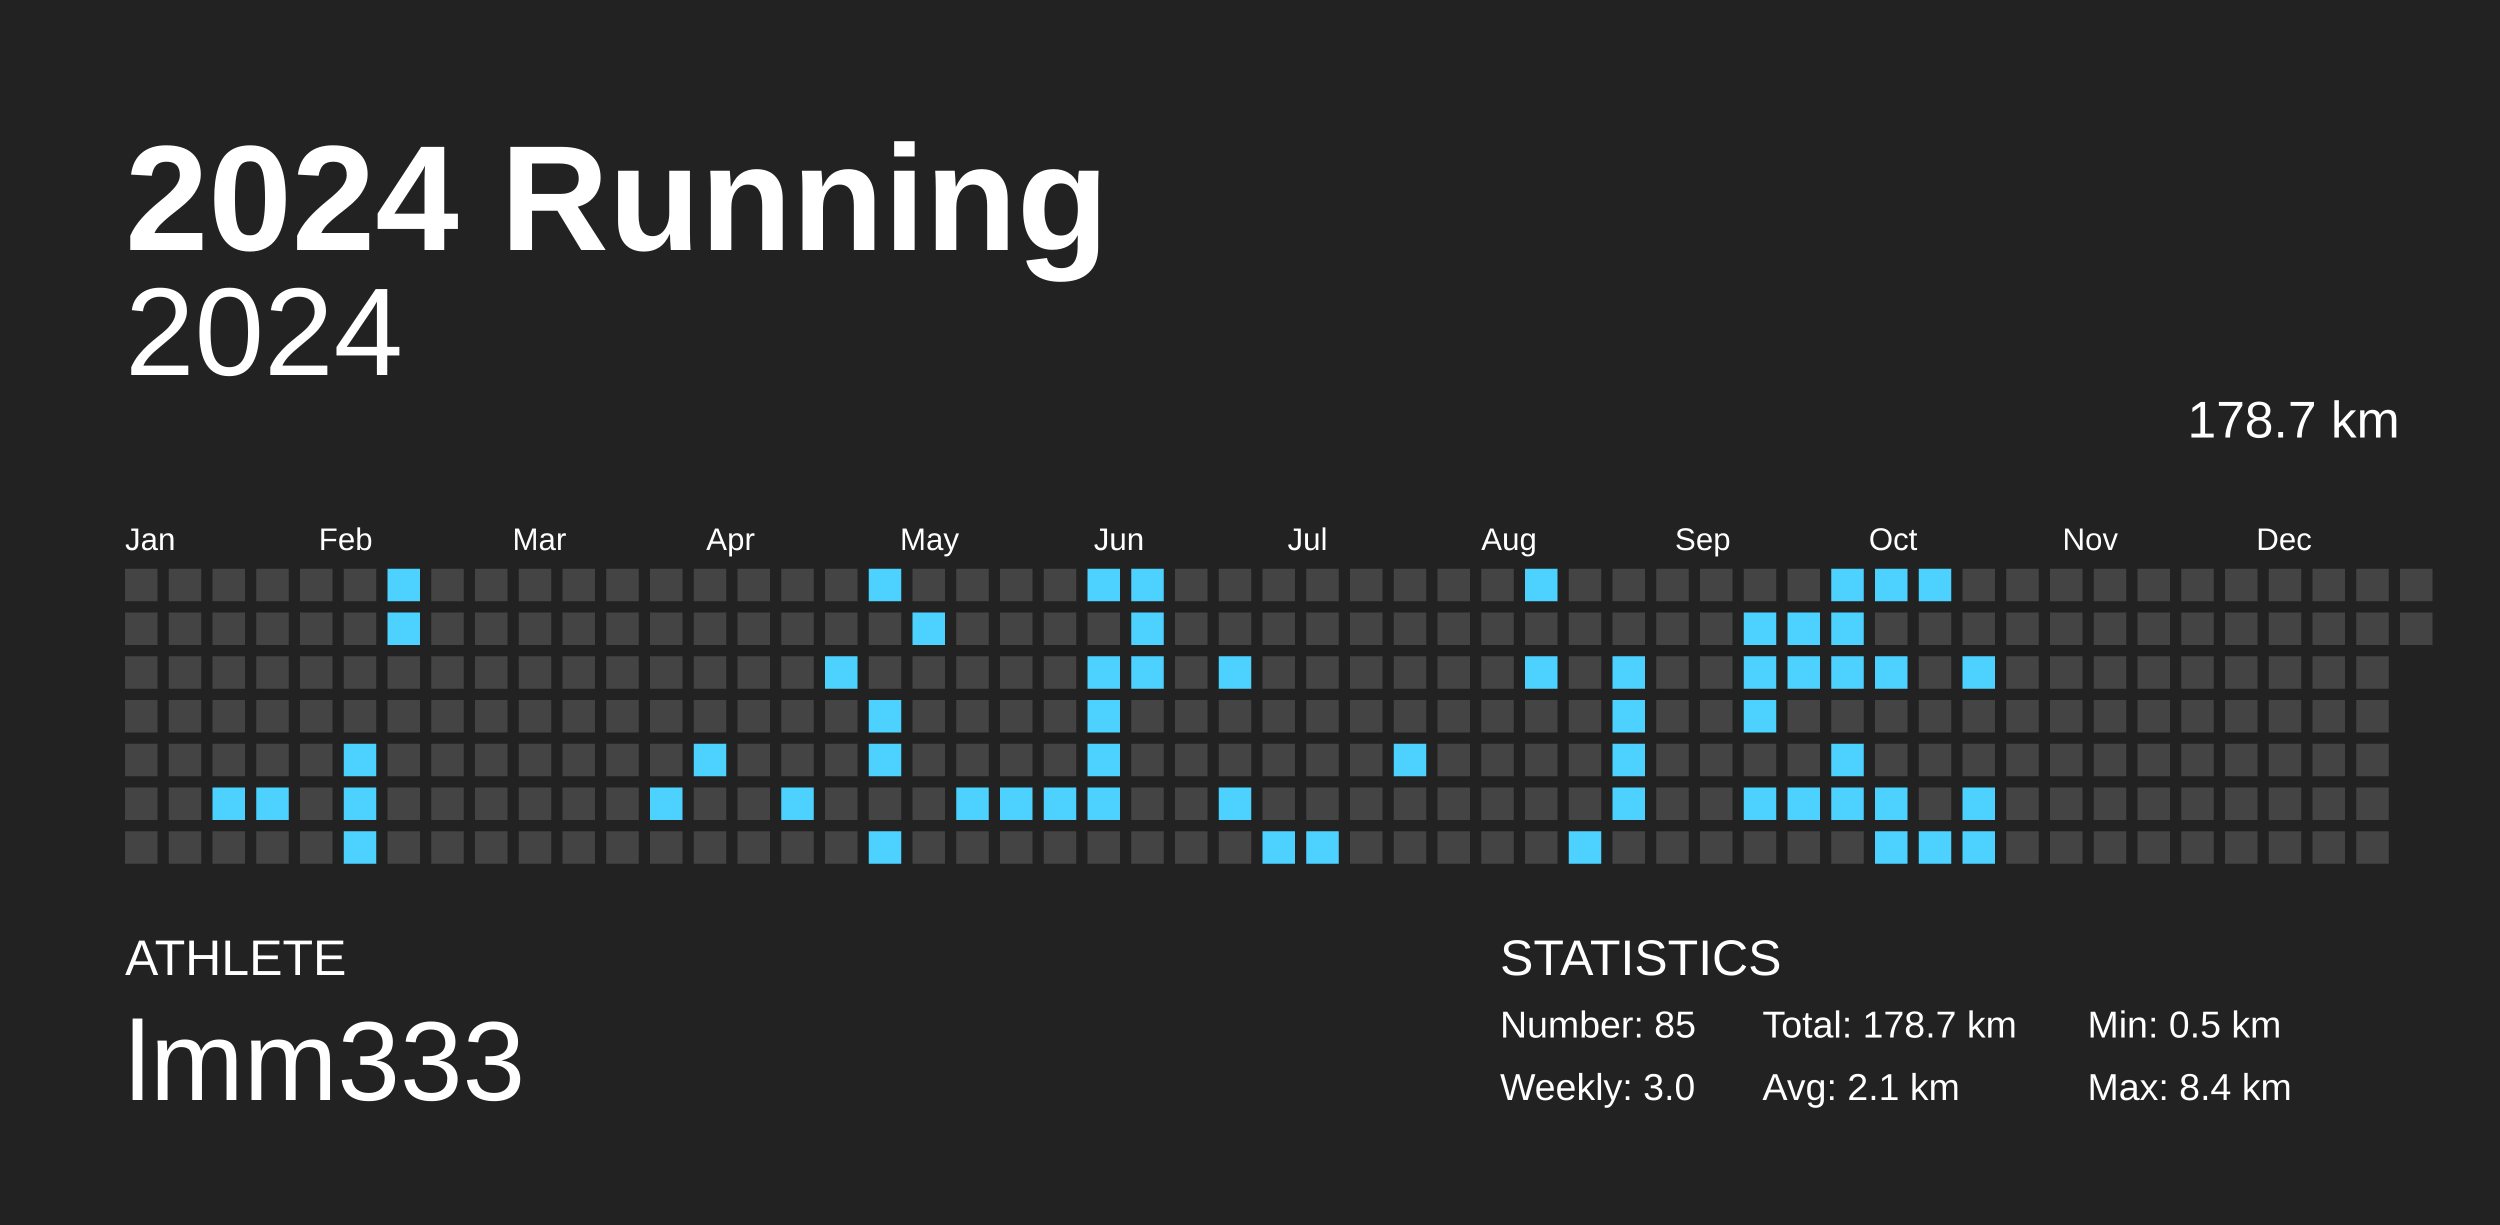
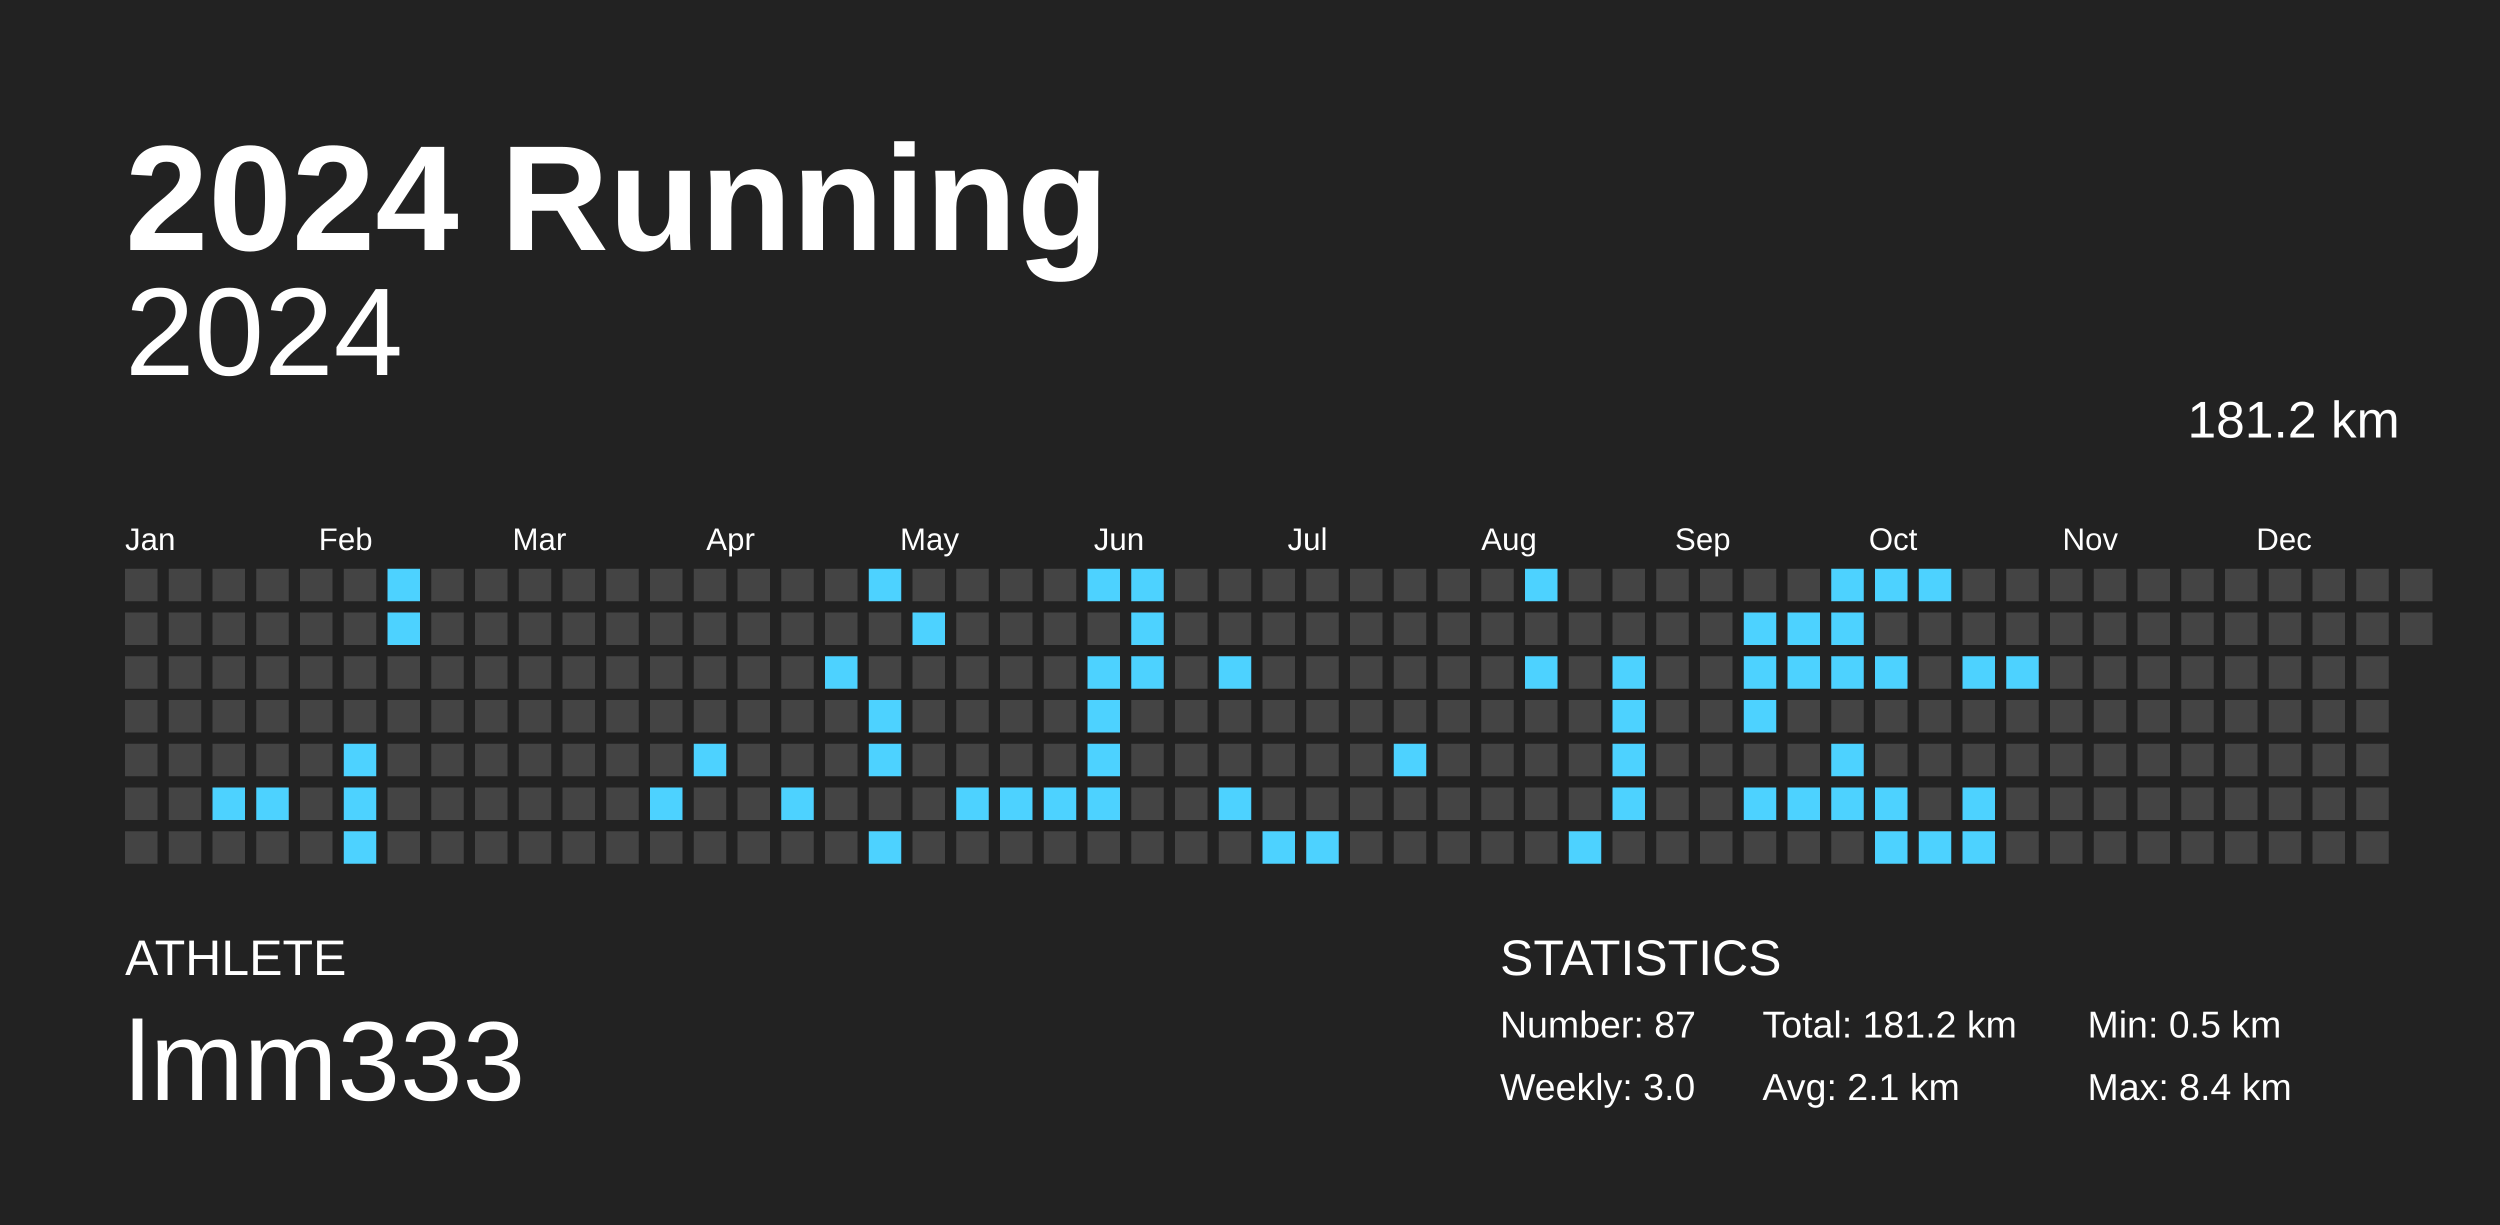
<svg xmlns="http://www.w3.org/2000/svg" baseProfile="full" height="98mm" version="1.1" viewBox="0,0,200,98" width="200mm">
  <defs />
  <rect fill="#222222" height="98" width="200" x="0" y="0" />
  <text fill="#FFFFFF" style="font-size:12px; font-family:Arial; font-weight:bold;" x="10" y="20">2024 Running</text>
  <text fill="#FFFFFF" style="font-size:4px; font-family:Arial" x="10" y="78">ATHLETE</text>
  <text fill="#FFFFFF" style="font-size:9px; font-family:Arial" x="10" y="88">lmm333</text>
  <text fill="#FFFFFF" style="font-size:4px; font-family:Arial" x="120" y="78">STATISTICS</text>
-   <text fill="#FFFFFF" style="font-size:3px; font-family:Arial" x="120" y="83">Number: 85</text>
+   <text fill="#FFFFFF" style="font-size:3px; font-family:Arial" x="120" y="83">Number: 87</text>
  <text fill="#FFFFFF" style="font-size:3px; font-family:Arial" x="120" y="88">Weekly: 3.0</text>
-   <text fill="#FFFFFF" style="font-size:3px; font-family:Arial" x="141" y="83">Total: 178.7 km</text>
+   <text fill="#FFFFFF" style="font-size:3px; font-family:Arial" x="141" y="83">Total: 181.2 km</text>
  <text fill="#FFFFFF" style="font-size:3px; font-family:Arial" x="141" y="88">Avg: 2.1 km</text>
  <text fill="#FFFFFF" style="font-size:3px; font-family:Arial" x="167" y="83">Min: 0.5 km</text>
  <text fill="#FFFFFF" style="font-size:3px; font-family:Arial" x="167" y="88">Max: 8.4 km</text>
  <text alignment-baseline="hanging" fill="#FFFFFF" style="font-size:10.0px; font-family:Arial;" x="10" y="30">2024</text>
-   <text alignment-baseline="hanging" fill="#FFFFFF" style="font-size:4.125px; font-family:Arial;" x="175" y="35">178.7 km</text>
+   <text alignment-baseline="hanging" fill="#FFFFFF" style="font-size:4.125px; font-family:Arial;" x="175" y="35">181.2 km</text>
  <text fill="#FFFFFF" style="font-size:2.5px; font-family:Arial" x="10.0" y="44">Jan</text>
  <text fill="#FFFFFF" style="font-size:2.5px; font-family:Arial" x="25.5" y="44">Feb</text>
  <text fill="#FFFFFF" style="font-size:2.5px; font-family:Arial" x="41.0" y="44">Mar</text>
  <text fill="#FFFFFF" style="font-size:2.5px; font-family:Arial" x="56.5" y="44">Apr</text>
  <text fill="#FFFFFF" style="font-size:2.5px; font-family:Arial" x="72.0" y="44">May</text>
  <text fill="#FFFFFF" style="font-size:2.5px; font-family:Arial" x="87.5" y="44">Jun</text>
  <text fill="#FFFFFF" style="font-size:2.5px; font-family:Arial" x="103.0" y="44">Jul</text>
  <text fill="#FFFFFF" style="font-size:2.5px; font-family:Arial" x="118.5" y="44">Aug</text>
  <text fill="#FFFFFF" style="font-size:2.5px; font-family:Arial" x="134.0" y="44">Sep</text>
  <text fill="#FFFFFF" style="font-size:2.5px; font-family:Arial" x="149.5" y="44">Oct</text>
  <text fill="#FFFFFF" style="font-size:2.5px; font-family:Arial" x="165.0" y="44">Nov</text>
  <text fill="#FFFFFF" style="font-size:2.5px; font-family:Arial" x="180.5" y="44">Dec</text>
  <rect fill="#444444" height="2.6" width="2.6" x="10.0" y="45.5" />
  <rect fill="#444444" height="2.6" width="2.6" x="10.0" y="49.0" />
  <rect fill="#444444" height="2.6" width="2.6" x="10.0" y="52.5" />
  <rect fill="#444444" height="2.6" width="2.6" x="10.0" y="56.0" />
  <rect fill="#444444" height="2.6" width="2.6" x="10.0" y="59.5" />
  <rect fill="#444444" height="2.6" width="2.6" x="10.0" y="63.0" />
  <rect fill="#444444" height="2.6" width="2.6" x="10.0" y="66.5" />
  <rect fill="#444444" height="2.6" width="2.6" x="13.5" y="45.5" />
  <rect fill="#444444" height="2.6" width="2.6" x="13.5" y="49.0" />
  <rect fill="#444444" height="2.6" width="2.6" x="13.5" y="52.5" />
  <rect fill="#444444" height="2.6" width="2.6" x="13.5" y="56.0" />
  <rect fill="#444444" height="2.6" width="2.6" x="13.5" y="59.5" />
  <rect fill="#444444" height="2.6" width="2.6" x="13.5" y="63.0" />
  <rect fill="#444444" height="2.6" width="2.6" x="13.5" y="66.5" />
  <rect fill="#444444" height="2.6" width="2.6" x="17.0" y="45.5" />
  <rect fill="#444444" height="2.6" width="2.6" x="17.0" y="49.0" />
  <rect fill="#444444" height="2.6" width="2.6" x="17.0" y="52.5" />
  <rect fill="#444444" height="2.6" width="2.6" x="17.0" y="56.0" />
  <rect fill="#444444" height="2.6" width="2.6" x="17.0" y="59.5" />
  <rect fill="#4dd2ff" height="2.6" width="2.6" x="17.0" y="63.0" />
  <rect fill="#444444" height="2.6" width="2.6" x="17.0" y="66.5" />
  <rect fill="#444444" height="2.6" width="2.6" x="20.5" y="45.5" />
  <rect fill="#444444" height="2.6" width="2.6" x="20.5" y="49.0" />
  <rect fill="#444444" height="2.6" width="2.6" x="20.5" y="52.5" />
  <rect fill="#444444" height="2.6" width="2.6" x="20.5" y="56.0" />
  <rect fill="#444444" height="2.6" width="2.6" x="20.5" y="59.5" />
  <rect fill="#4dd2ff" height="2.6" width="2.6" x="20.5" y="63.0" />
  <rect fill="#444444" height="2.6" width="2.6" x="20.5" y="66.5" />
  <rect fill="#444444" height="2.6" width="2.6" x="24.0" y="45.5" />
  <rect fill="#444444" height="2.6" width="2.6" x="24.0" y="49.0" />
  <rect fill="#444444" height="2.6" width="2.6" x="24.0" y="52.5" />
  <rect fill="#444444" height="2.6" width="2.6" x="24.0" y="56.0" />
  <rect fill="#444444" height="2.6" width="2.6" x="24.0" y="59.5" />
  <rect fill="#444444" height="2.6" width="2.6" x="24.0" y="63.0" />
  <rect fill="#444444" height="2.6" width="2.6" x="24.0" y="66.5" />
  <rect fill="#444444" height="2.6" width="2.6" x="27.5" y="45.5" />
  <rect fill="#444444" height="2.6" width="2.6" x="27.5" y="49.0" />
  <rect fill="#444444" height="2.6" width="2.6" x="27.5" y="52.5" />
  <rect fill="#444444" height="2.6" width="2.6" x="27.5" y="56.0" />
  <rect fill="#4dd2ff" height="2.6" width="2.6" x="27.5" y="59.5" />
  <rect fill="#4dd2ff" height="2.6" width="2.6" x="27.5" y="63.0" />
  <rect fill="#4dd2ff" height="2.6" width="2.6" x="27.5" y="66.5" />
  <rect fill="#4dd2ff" height="2.6" width="2.6" x="31.0" y="45.5" />
  <rect fill="#4dd2ff" height="2.6" width="2.6" x="31.0" y="49.0" />
  <rect fill="#444444" height="2.6" width="2.6" x="31.0" y="52.5" />
  <rect fill="#444444" height="2.6" width="2.6" x="31.0" y="56.0" />
  <rect fill="#444444" height="2.6" width="2.6" x="31.0" y="59.5" />
  <rect fill="#444444" height="2.6" width="2.6" x="31.0" y="63.0" />
  <rect fill="#444444" height="2.6" width="2.6" x="31.0" y="66.5" />
  <rect fill="#444444" height="2.6" width="2.6" x="34.5" y="45.5" />
  <rect fill="#444444" height="2.6" width="2.6" x="34.5" y="49.0" />
  <rect fill="#444444" height="2.6" width="2.6" x="34.5" y="52.5" />
  <rect fill="#444444" height="2.6" width="2.6" x="34.5" y="56.0" />
  <rect fill="#444444" height="2.6" width="2.6" x="34.5" y="59.5" />
  <rect fill="#444444" height="2.6" width="2.6" x="34.5" y="63.0" />
  <rect fill="#444444" height="2.6" width="2.6" x="34.5" y="66.5" />
  <rect fill="#444444" height="2.6" width="2.6" x="38.0" y="45.5" />
  <rect fill="#444444" height="2.6" width="2.6" x="38.0" y="49.0" />
  <rect fill="#444444" height="2.6" width="2.6" x="38.0" y="52.5" />
  <rect fill="#444444" height="2.6" width="2.6" x="38.0" y="56.0" />
  <rect fill="#444444" height="2.6" width="2.6" x="38.0" y="59.5" />
  <rect fill="#444444" height="2.6" width="2.6" x="38.0" y="63.0" />
  <rect fill="#444444" height="2.6" width="2.6" x="38.0" y="66.5" />
  <rect fill="#444444" height="2.6" width="2.6" x="41.5" y="45.5" />
  <rect fill="#444444" height="2.6" width="2.6" x="41.5" y="49.0" />
  <rect fill="#444444" height="2.6" width="2.6" x="41.5" y="52.5" />
  <rect fill="#444444" height="2.6" width="2.6" x="41.5" y="56.0" />
  <rect fill="#444444" height="2.6" width="2.6" x="41.5" y="59.5" />
  <rect fill="#444444" height="2.6" width="2.6" x="41.5" y="63.0" />
  <rect fill="#444444" height="2.6" width="2.6" x="41.5" y="66.5" />
  <rect fill="#444444" height="2.6" width="2.6" x="45.0" y="45.5" />
  <rect fill="#444444" height="2.6" width="2.6" x="45.0" y="49.0" />
  <rect fill="#444444" height="2.6" width="2.6" x="45.0" y="52.5" />
  <rect fill="#444444" height="2.6" width="2.6" x="45.0" y="56.0" />
  <rect fill="#444444" height="2.6" width="2.6" x="45.0" y="59.5" />
  <rect fill="#444444" height="2.6" width="2.6" x="45.0" y="63.0" />
  <rect fill="#444444" height="2.6" width="2.6" x="45.0" y="66.5" />
  <rect fill="#444444" height="2.6" width="2.6" x="48.5" y="45.5" />
  <rect fill="#444444" height="2.6" width="2.6" x="48.5" y="49.0" />
  <rect fill="#444444" height="2.6" width="2.6" x="48.5" y="52.5" />
  <rect fill="#444444" height="2.6" width="2.6" x="48.5" y="56.0" />
  <rect fill="#444444" height="2.6" width="2.6" x="48.5" y="59.5" />
  <rect fill="#444444" height="2.6" width="2.6" x="48.5" y="63.0" />
  <rect fill="#444444" height="2.6" width="2.6" x="48.5" y="66.5" />
  <rect fill="#444444" height="2.6" width="2.6" x="52.0" y="45.5" />
  <rect fill="#444444" height="2.6" width="2.6" x="52.0" y="49.0" />
  <rect fill="#444444" height="2.6" width="2.6" x="52.0" y="52.5" />
  <rect fill="#444444" height="2.6" width="2.6" x="52.0" y="56.0" />
  <rect fill="#444444" height="2.6" width="2.6" x="52.0" y="59.5" />
  <rect fill="#4dd2ff" height="2.6" width="2.6" x="52.0" y="63.0" />
  <rect fill="#444444" height="2.6" width="2.6" x="52.0" y="66.5" />
  <rect fill="#444444" height="2.6" width="2.6" x="55.5" y="45.5" />
  <rect fill="#444444" height="2.6" width="2.6" x="55.5" y="49.0" />
  <rect fill="#444444" height="2.6" width="2.6" x="55.5" y="52.5" />
  <rect fill="#444444" height="2.6" width="2.6" x="55.5" y="56.0" />
  <rect fill="#4dd2ff" height="2.6" width="2.6" x="55.5" y="59.5" />
  <rect fill="#444444" height="2.6" width="2.6" x="55.5" y="63.0" />
  <rect fill="#444444" height="2.6" width="2.6" x="55.5" y="66.5" />
  <rect fill="#444444" height="2.6" width="2.6" x="59.0" y="45.5" />
  <rect fill="#444444" height="2.6" width="2.6" x="59.0" y="49.0" />
  <rect fill="#444444" height="2.6" width="2.6" x="59.0" y="52.5" />
  <rect fill="#444444" height="2.6" width="2.6" x="59.0" y="56.0" />
  <rect fill="#444444" height="2.6" width="2.6" x="59.0" y="59.5" />
  <rect fill="#444444" height="2.6" width="2.6" x="59.0" y="63.0" />
  <rect fill="#444444" height="2.6" width="2.6" x="59.0" y="66.5" />
  <rect fill="#444444" height="2.6" width="2.6" x="62.5" y="45.5" />
  <rect fill="#444444" height="2.6" width="2.6" x="62.5" y="49.0" />
  <rect fill="#444444" height="2.6" width="2.6" x="62.5" y="52.5" />
  <rect fill="#444444" height="2.6" width="2.6" x="62.5" y="56.0" />
  <rect fill="#444444" height="2.6" width="2.6" x="62.5" y="59.5" />
  <rect fill="#4dd2ff" height="2.6" width="2.6" x="62.5" y="63.0" />
  <rect fill="#444444" height="2.6" width="2.6" x="62.5" y="66.5" />
  <rect fill="#444444" height="2.6" width="2.6" x="66.0" y="45.5" />
  <rect fill="#444444" height="2.6" width="2.6" x="66.0" y="49.0" />
  <rect fill="#4dd2ff" height="2.6" width="2.6" x="66.0" y="52.5" />
  <rect fill="#444444" height="2.6" width="2.6" x="66.0" y="56.0" />
  <rect fill="#444444" height="2.6" width="2.6" x="66.0" y="59.5" />
  <rect fill="#444444" height="2.6" width="2.6" x="66.0" y="63.0" />
  <rect fill="#444444" height="2.6" width="2.6" x="66.0" y="66.5" />
  <rect fill="#4dd2ff" height="2.6" width="2.6" x="69.5" y="45.5" />
  <rect fill="#444444" height="2.6" width="2.6" x="69.5" y="49.0" />
  <rect fill="#444444" height="2.6" width="2.6" x="69.5" y="52.5" />
  <rect fill="#4dd2ff" height="2.6" width="2.6" x="69.5" y="56.0" />
  <rect fill="#4dd2ff" height="2.6" width="2.6" x="69.5" y="59.5" />
  <rect fill="#444444" height="2.6" width="2.6" x="69.5" y="63.0" />
  <rect fill="#4dd2ff" height="2.6" width="2.6" x="69.5" y="66.5" />
  <rect fill="#444444" height="2.6" width="2.6" x="73.0" y="45.5" />
  <rect fill="#4dd2ff" height="2.6" width="2.6" x="73.0" y="49.0" />
  <rect fill="#444444" height="2.6" width="2.6" x="73.0" y="52.5" />
  <rect fill="#444444" height="2.6" width="2.6" x="73.0" y="56.0" />
  <rect fill="#444444" height="2.6" width="2.6" x="73.0" y="59.5" />
  <rect fill="#444444" height="2.6" width="2.6" x="73.0" y="63.0" />
  <rect fill="#444444" height="2.6" width="2.6" x="73.0" y="66.5" />
  <rect fill="#444444" height="2.6" width="2.6" x="76.5" y="45.5" />
  <rect fill="#444444" height="2.6" width="2.6" x="76.5" y="49.0" />
  <rect fill="#444444" height="2.6" width="2.6" x="76.5" y="52.5" />
  <rect fill="#444444" height="2.6" width="2.6" x="76.5" y="56.0" />
  <rect fill="#444444" height="2.6" width="2.6" x="76.5" y="59.5" />
  <rect fill="#4dd2ff" height="2.6" width="2.6" x="76.5" y="63.0" />
  <rect fill="#444444" height="2.6" width="2.6" x="76.5" y="66.5" />
  <rect fill="#444444" height="2.6" width="2.6" x="80.0" y="45.5" />
  <rect fill="#444444" height="2.6" width="2.6" x="80.0" y="49.0" />
  <rect fill="#444444" height="2.6" width="2.6" x="80.0" y="52.5" />
  <rect fill="#444444" height="2.6" width="2.6" x="80.0" y="56.0" />
  <rect fill="#444444" height="2.6" width="2.6" x="80.0" y="59.5" />
  <rect fill="#4dd2ff" height="2.6" width="2.6" x="80.0" y="63.0" />
  <rect fill="#444444" height="2.6" width="2.6" x="80.0" y="66.5" />
  <rect fill="#444444" height="2.6" width="2.6" x="83.5" y="45.5" />
  <rect fill="#444444" height="2.6" width="2.6" x="83.5" y="49.0" />
  <rect fill="#444444" height="2.6" width="2.6" x="83.5" y="52.5" />
  <rect fill="#444444" height="2.6" width="2.6" x="83.5" y="56.0" />
  <rect fill="#444444" height="2.6" width="2.6" x="83.5" y="59.5" />
  <rect fill="#4dd2ff" height="2.6" width="2.6" x="83.5" y="63.0" />
  <rect fill="#444444" height="2.6" width="2.6" x="83.5" y="66.5" />
  <rect fill="#4dd2ff" height="2.6" width="2.6" x="87.0" y="45.5" />
  <rect fill="#444444" height="2.6" width="2.6" x="87.0" y="49.0" />
  <rect fill="#4dd2ff" height="2.6" width="2.6" x="87.0" y="52.5" />
  <rect fill="#4dd2ff" height="2.6" width="2.6" x="87.0" y="56.0" />
  <rect fill="#4dd2ff" height="2.6" width="2.6" x="87.0" y="59.5" />
  <rect fill="#4dd2ff" height="2.6" width="2.6" x="87.0" y="63.0" />
  <rect fill="#444444" height="2.6" width="2.6" x="87.0" y="66.5" />
  <rect fill="#4dd2ff" height="2.6" width="2.6" x="90.5" y="45.5" />
  <rect fill="#4dd2ff" height="2.6" width="2.6" x="90.5" y="49.0" />
  <rect fill="#4dd2ff" height="2.6" width="2.6" x="90.5" y="52.5" />
  <rect fill="#444444" height="2.6" width="2.6" x="90.5" y="56.0" />
  <rect fill="#444444" height="2.6" width="2.6" x="90.5" y="59.5" />
  <rect fill="#444444" height="2.6" width="2.6" x="90.5" y="63.0" />
  <rect fill="#444444" height="2.6" width="2.6" x="90.5" y="66.5" />
  <rect fill="#444444" height="2.6" width="2.6" x="94.0" y="45.5" />
  <rect fill="#444444" height="2.6" width="2.6" x="94.0" y="49.0" />
  <rect fill="#444444" height="2.6" width="2.6" x="94.0" y="52.5" />
  <rect fill="#444444" height="2.6" width="2.6" x="94.0" y="56.0" />
  <rect fill="#444444" height="2.6" width="2.6" x="94.0" y="59.5" />
  <rect fill="#444444" height="2.6" width="2.6" x="94.0" y="63.0" />
  <rect fill="#444444" height="2.6" width="2.6" x="94.0" y="66.5" />
  <rect fill="#444444" height="2.6" width="2.6" x="97.5" y="45.5" />
  <rect fill="#444444" height="2.6" width="2.6" x="97.5" y="49.0" />
  <rect fill="#4dd2ff" height="2.6" width="2.6" x="97.5" y="52.5" />
  <rect fill="#444444" height="2.6" width="2.6" x="97.5" y="56.0" />
  <rect fill="#444444" height="2.6" width="2.6" x="97.5" y="59.5" />
  <rect fill="#4dd2ff" height="2.6" width="2.6" x="97.5" y="63.0" />
  <rect fill="#444444" height="2.6" width="2.6" x="97.5" y="66.5" />
  <rect fill="#444444" height="2.6" width="2.6" x="101.0" y="45.5" />
  <rect fill="#444444" height="2.6" width="2.6" x="101.0" y="49.0" />
  <rect fill="#444444" height="2.6" width="2.6" x="101.0" y="52.5" />
  <rect fill="#444444" height="2.6" width="2.6" x="101.0" y="56.0" />
  <rect fill="#444444" height="2.6" width="2.6" x="101.0" y="59.5" />
  <rect fill="#444444" height="2.6" width="2.6" x="101.0" y="63.0" />
  <rect fill="#4dd2ff" height="2.6" width="2.6" x="101.0" y="66.5" />
  <rect fill="#444444" height="2.6" width="2.6" x="104.5" y="45.5" />
  <rect fill="#444444" height="2.6" width="2.6" x="104.5" y="49.0" />
  <rect fill="#444444" height="2.6" width="2.6" x="104.5" y="52.5" />
  <rect fill="#444444" height="2.6" width="2.6" x="104.5" y="56.0" />
  <rect fill="#444444" height="2.6" width="2.6" x="104.5" y="59.5" />
  <rect fill="#444444" height="2.6" width="2.6" x="104.5" y="63.0" />
  <rect fill="#4dd2ff" height="2.6" width="2.6" x="104.5" y="66.5" />
  <rect fill="#444444" height="2.6" width="2.6" x="108.0" y="45.5" />
  <rect fill="#444444" height="2.6" width="2.6" x="108.0" y="49.0" />
  <rect fill="#444444" height="2.6" width="2.6" x="108.0" y="52.5" />
  <rect fill="#444444" height="2.6" width="2.6" x="108.0" y="56.0" />
  <rect fill="#444444" height="2.6" width="2.6" x="108.0" y="59.5" />
  <rect fill="#444444" height="2.6" width="2.6" x="108.0" y="63.0" />
  <rect fill="#444444" height="2.6" width="2.6" x="108.0" y="66.5" />
  <rect fill="#444444" height="2.6" width="2.6" x="111.5" y="45.5" />
  <rect fill="#444444" height="2.6" width="2.6" x="111.5" y="49.0" />
  <rect fill="#444444" height="2.6" width="2.6" x="111.5" y="52.5" />
  <rect fill="#444444" height="2.6" width="2.6" x="111.5" y="56.0" />
  <rect fill="#4dd2ff" height="2.6" width="2.6" x="111.5" y="59.5" />
  <rect fill="#444444" height="2.6" width="2.6" x="111.5" y="63.0" />
  <rect fill="#444444" height="2.6" width="2.6" x="111.5" y="66.5" />
  <rect fill="#444444" height="2.6" width="2.6" x="115.0" y="45.5" />
  <rect fill="#444444" height="2.6" width="2.6" x="115.0" y="49.0" />
  <rect fill="#444444" height="2.6" width="2.6" x="115.0" y="52.5" />
  <rect fill="#444444" height="2.6" width="2.6" x="115.0" y="56.0" />
  <rect fill="#444444" height="2.6" width="2.6" x="115.0" y="59.5" />
  <rect fill="#444444" height="2.6" width="2.6" x="115.0" y="63.0" />
  <rect fill="#444444" height="2.6" width="2.6" x="115.0" y="66.5" />
  <rect fill="#444444" height="2.6" width="2.6" x="118.5" y="45.5" />
  <rect fill="#444444" height="2.6" width="2.6" x="118.5" y="49.0" />
  <rect fill="#444444" height="2.6" width="2.6" x="118.5" y="52.5" />
  <rect fill="#444444" height="2.6" width="2.6" x="118.5" y="56.0" />
  <rect fill="#444444" height="2.6" width="2.6" x="118.5" y="59.5" />
  <rect fill="#444444" height="2.6" width="2.6" x="118.5" y="63.0" />
  <rect fill="#444444" height="2.6" width="2.6" x="118.5" y="66.5" />
  <rect fill="#4dd2ff" height="2.6" width="2.6" x="122.0" y="45.5" />
  <rect fill="#444444" height="2.6" width="2.6" x="122.0" y="49.0" />
  <rect fill="#4dd2ff" height="2.6" width="2.6" x="122.0" y="52.5" />
  <rect fill="#444444" height="2.6" width="2.6" x="122.0" y="56.0" />
  <rect fill="#444444" height="2.6" width="2.6" x="122.0" y="59.5" />
  <rect fill="#444444" height="2.6" width="2.6" x="122.0" y="63.0" />
  <rect fill="#444444" height="2.6" width="2.6" x="122.0" y="66.5" />
  <rect fill="#444444" height="2.6" width="2.6" x="125.5" y="45.5" />
  <rect fill="#444444" height="2.6" width="2.6" x="125.5" y="49.0" />
  <rect fill="#444444" height="2.6" width="2.6" x="125.5" y="52.5" />
  <rect fill="#444444" height="2.6" width="2.6" x="125.5" y="56.0" />
  <rect fill="#444444" height="2.6" width="2.6" x="125.5" y="59.5" />
  <rect fill="#444444" height="2.6" width="2.6" x="125.5" y="63.0" />
  <rect fill="#4dd2ff" height="2.6" width="2.6" x="125.5" y="66.5" />
  <rect fill="#444444" height="2.6" width="2.6" x="129.0" y="45.5" />
  <rect fill="#444444" height="2.6" width="2.6" x="129.0" y="49.0" />
  <rect fill="#4dd2ff" height="2.6" width="2.6" x="129.0" y="52.5" />
  <rect fill="#4dd2ff" height="2.6" width="2.6" x="129.0" y="56.0" />
  <rect fill="#4dd2ff" height="2.6" width="2.6" x="129.0" y="59.5" />
  <rect fill="#4dd2ff" height="2.6" width="2.6" x="129.0" y="63.0" />
  <rect fill="#444444" height="2.6" width="2.6" x="129.0" y="66.5" />
  <rect fill="#444444" height="2.6" width="2.6" x="132.5" y="45.5" />
  <rect fill="#444444" height="2.6" width="2.6" x="132.5" y="49.0" />
  <rect fill="#444444" height="2.6" width="2.6" x="132.5" y="52.5" />
  <rect fill="#444444" height="2.6" width="2.6" x="132.5" y="56.0" />
  <rect fill="#444444" height="2.6" width="2.6" x="132.5" y="59.5" />
  <rect fill="#444444" height="2.6" width="2.6" x="132.5" y="63.0" />
  <rect fill="#444444" height="2.6" width="2.6" x="132.5" y="66.5" />
  <rect fill="#444444" height="2.6" width="2.6" x="136.0" y="45.5" />
  <rect fill="#444444" height="2.6" width="2.6" x="136.0" y="49.0" />
  <rect fill="#444444" height="2.6" width="2.6" x="136.0" y="52.5" />
  <rect fill="#444444" height="2.6" width="2.6" x="136.0" y="56.0" />
  <rect fill="#444444" height="2.6" width="2.6" x="136.0" y="59.5" />
  <rect fill="#444444" height="2.6" width="2.6" x="136.0" y="63.0" />
  <rect fill="#444444" height="2.6" width="2.6" x="136.0" y="66.5" />
  <rect fill="#444444" height="2.6" width="2.6" x="139.5" y="45.5" />
  <rect fill="#4dd2ff" height="2.6" width="2.6" x="139.5" y="49.0" />
  <rect fill="#4dd2ff" height="2.6" width="2.6" x="139.5" y="52.5" />
  <rect fill="#4dd2ff" height="2.6" width="2.6" x="139.5" y="56.0" />
  <rect fill="#444444" height="2.6" width="2.6" x="139.5" y="59.5" />
  <rect fill="#4dd2ff" height="2.6" width="2.6" x="139.5" y="63.0" />
  <rect fill="#444444" height="2.6" width="2.6" x="139.5" y="66.5" />
  <rect fill="#444444" height="2.6" width="2.6" x="143.0" y="45.5" />
  <rect fill="#4dd2ff" height="2.6" width="2.6" x="143.0" y="49.0" />
  <rect fill="#4dd2ff" height="2.6" width="2.6" x="143.0" y="52.5" />
  <rect fill="#444444" height="2.6" width="2.6" x="143.0" y="56.0" />
  <rect fill="#444444" height="2.6" width="2.6" x="143.0" y="59.5" />
  <rect fill="#4dd2ff" height="2.6" width="2.6" x="143.0" y="63.0" />
  <rect fill="#444444" height="2.6" width="2.6" x="143.0" y="66.5" />
  <rect fill="#4dd2ff" height="2.6" width="2.6" x="146.5" y="45.5" />
  <rect fill="#4dd2ff" height="2.6" width="2.6" x="146.5" y="49.0" />
  <rect fill="#4dd2ff" height="2.6" width="2.6" x="146.5" y="52.5" />
  <rect fill="#444444" height="2.6" width="2.6" x="146.5" y="56.0" />
  <rect fill="#4dd2ff" height="2.6" width="2.6" x="146.5" y="59.5" />
  <rect fill="#4dd2ff" height="2.6" width="2.6" x="146.5" y="63.0" />
  <rect fill="#444444" height="2.6" width="2.6" x="146.5" y="66.5" />
  <rect fill="#4dd2ff" height="2.6" width="2.6" x="150.0" y="45.5" />
  <rect fill="#444444" height="2.6" width="2.6" x="150.0" y="49.0" />
  <rect fill="#4dd2ff" height="2.6" width="2.6" x="150.0" y="52.5" />
  <rect fill="#444444" height="2.6" width="2.6" x="150.0" y="56.0" />
  <rect fill="#444444" height="2.6" width="2.6" x="150.0" y="59.5" />
  <rect fill="#4dd2ff" height="2.6" width="2.6" x="150.0" y="63.0" />
  <rect fill="#4dd2ff" height="2.6" width="2.6" x="150.0" y="66.5" />
  <rect fill="#4dd2ff" height="2.6" width="2.6" x="153.5" y="45.5" />
  <rect fill="#444444" height="2.6" width="2.6" x="153.5" y="49.0" />
  <rect fill="#444444" height="2.6" width="2.6" x="153.5" y="52.5" />
  <rect fill="#444444" height="2.6" width="2.6" x="153.5" y="56.0" />
  <rect fill="#444444" height="2.6" width="2.6" x="153.5" y="59.5" />
  <rect fill="#444444" height="2.6" width="2.6" x="153.5" y="63.0" />
  <rect fill="#4dd2ff" height="2.6" width="2.6" x="153.5" y="66.5" />
  <rect fill="#444444" height="2.6" width="2.6" x="157.0" y="45.5" />
  <rect fill="#444444" height="2.6" width="2.6" x="157.0" y="49.0" />
  <rect fill="#4dd2ff" height="2.6" width="2.6" x="157.0" y="52.5" />
  <rect fill="#444444" height="2.6" width="2.6" x="157.0" y="56.0" />
  <rect fill="#444444" height="2.6" width="2.6" x="157.0" y="59.5" />
  <rect fill="#4dd2ff" height="2.6" width="2.6" x="157.0" y="63.0" />
  <rect fill="#4dd2ff" height="2.6" width="2.6" x="157.0" y="66.5" />
  <rect fill="#444444" height="2.6" width="2.6" x="160.5" y="45.5" />
  <rect fill="#444444" height="2.6" width="2.6" x="160.5" y="49.0" />
-   <rect fill="#444444" height="2.6" width="2.6" x="160.5" y="52.5" />
+   <rect fill="#4dd2ff" height="2.6" width="2.6" x="160.5" y="52.5" />
  <rect fill="#444444" height="2.6" width="2.6" x="160.5" y="56.0" />
  <rect fill="#444444" height="2.6" width="2.6" x="160.5" y="59.5" />
  <rect fill="#444444" height="2.6" width="2.6" x="160.5" y="63.0" />
  <rect fill="#444444" height="2.6" width="2.6" x="160.5" y="66.5" />
  <rect fill="#444444" height="2.6" width="2.6" x="164.0" y="45.5" />
  <rect fill="#444444" height="2.6" width="2.6" x="164.0" y="49.0" />
  <rect fill="#444444" height="2.6" width="2.6" x="164.0" y="52.5" />
  <rect fill="#444444" height="2.6" width="2.6" x="164.0" y="56.0" />
  <rect fill="#444444" height="2.6" width="2.6" x="164.0" y="59.5" />
  <rect fill="#444444" height="2.6" width="2.6" x="164.0" y="63.0" />
  <rect fill="#444444" height="2.6" width="2.6" x="164.0" y="66.5" />
  <rect fill="#444444" height="2.6" width="2.6" x="167.5" y="45.5" />
  <rect fill="#444444" height="2.6" width="2.6" x="167.5" y="49.0" />
  <rect fill="#444444" height="2.6" width="2.6" x="167.5" y="52.5" />
  <rect fill="#444444" height="2.6" width="2.6" x="167.5" y="56.0" />
  <rect fill="#444444" height="2.6" width="2.6" x="167.5" y="59.5" />
  <rect fill="#444444" height="2.6" width="2.6" x="167.5" y="63.0" />
  <rect fill="#444444" height="2.6" width="2.6" x="167.5" y="66.5" />
  <rect fill="#444444" height="2.6" width="2.6" x="171.0" y="45.5" />
  <rect fill="#444444" height="2.6" width="2.6" x="171.0" y="49.0" />
  <rect fill="#444444" height="2.6" width="2.6" x="171.0" y="52.5" />
  <rect fill="#444444" height="2.6" width="2.6" x="171.0" y="56.0" />
  <rect fill="#444444" height="2.6" width="2.6" x="171.0" y="59.5" />
  <rect fill="#444444" height="2.6" width="2.6" x="171.0" y="63.0" />
  <rect fill="#444444" height="2.6" width="2.6" x="171.0" y="66.5" />
  <rect fill="#444444" height="2.6" width="2.6" x="174.5" y="45.5" />
  <rect fill="#444444" height="2.6" width="2.6" x="174.5" y="49.0" />
  <rect fill="#444444" height="2.6" width="2.6" x="174.5" y="52.5" />
  <rect fill="#444444" height="2.6" width="2.6" x="174.5" y="56.0" />
  <rect fill="#444444" height="2.6" width="2.6" x="174.5" y="59.5" />
  <rect fill="#444444" height="2.6" width="2.6" x="174.5" y="63.0" />
  <rect fill="#444444" height="2.6" width="2.6" x="174.5" y="66.5" />
  <rect fill="#444444" height="2.6" width="2.6" x="178.0" y="45.5" />
  <rect fill="#444444" height="2.6" width="2.6" x="178.0" y="49.0" />
  <rect fill="#444444" height="2.6" width="2.6" x="178.0" y="52.5" />
  <rect fill="#444444" height="2.6" width="2.6" x="178.0" y="56.0" />
  <rect fill="#444444" height="2.6" width="2.6" x="178.0" y="59.5" />
  <rect fill="#444444" height="2.6" width="2.6" x="178.0" y="63.0" />
  <rect fill="#444444" height="2.6" width="2.6" x="178.0" y="66.5" />
  <rect fill="#444444" height="2.6" width="2.6" x="181.5" y="45.5" />
  <rect fill="#444444" height="2.6" width="2.6" x="181.5" y="49.0" />
  <rect fill="#444444" height="2.6" width="2.6" x="181.5" y="52.5" />
  <rect fill="#444444" height="2.6" width="2.6" x="181.5" y="56.0" />
  <rect fill="#444444" height="2.6" width="2.6" x="181.5" y="59.5" />
  <rect fill="#444444" height="2.6" width="2.6" x="181.5" y="63.0" />
  <rect fill="#444444" height="2.6" width="2.6" x="181.5" y="66.5" />
  <rect fill="#444444" height="2.6" width="2.6" x="185.0" y="45.5" />
  <rect fill="#444444" height="2.6" width="2.6" x="185.0" y="49.0" />
  <rect fill="#444444" height="2.6" width="2.6" x="185.0" y="52.5" />
  <rect fill="#444444" height="2.6" width="2.6" x="185.0" y="56.0" />
  <rect fill="#444444" height="2.6" width="2.6" x="185.0" y="59.5" />
  <rect fill="#444444" height="2.6" width="2.6" x="185.0" y="63.0" />
  <rect fill="#444444" height="2.6" width="2.6" x="185.0" y="66.5" />
  <rect fill="#444444" height="2.6" width="2.6" x="188.5" y="45.5" />
  <rect fill="#444444" height="2.6" width="2.6" x="188.5" y="49.0" />
  <rect fill="#444444" height="2.6" width="2.6" x="188.5" y="52.5" />
  <rect fill="#444444" height="2.6" width="2.6" x="188.5" y="56.0" />
  <rect fill="#444444" height="2.6" width="2.6" x="188.5" y="59.5" />
  <rect fill="#444444" height="2.6" width="2.6" x="188.5" y="63.0" />
  <rect fill="#444444" height="2.6" width="2.6" x="188.5" y="66.5" />
  <rect fill="#444444" height="2.6" width="2.6" x="192.0" y="45.5" />
  <rect fill="#444444" height="2.6" width="2.6" x="192.0" y="49.0" />
</svg>
